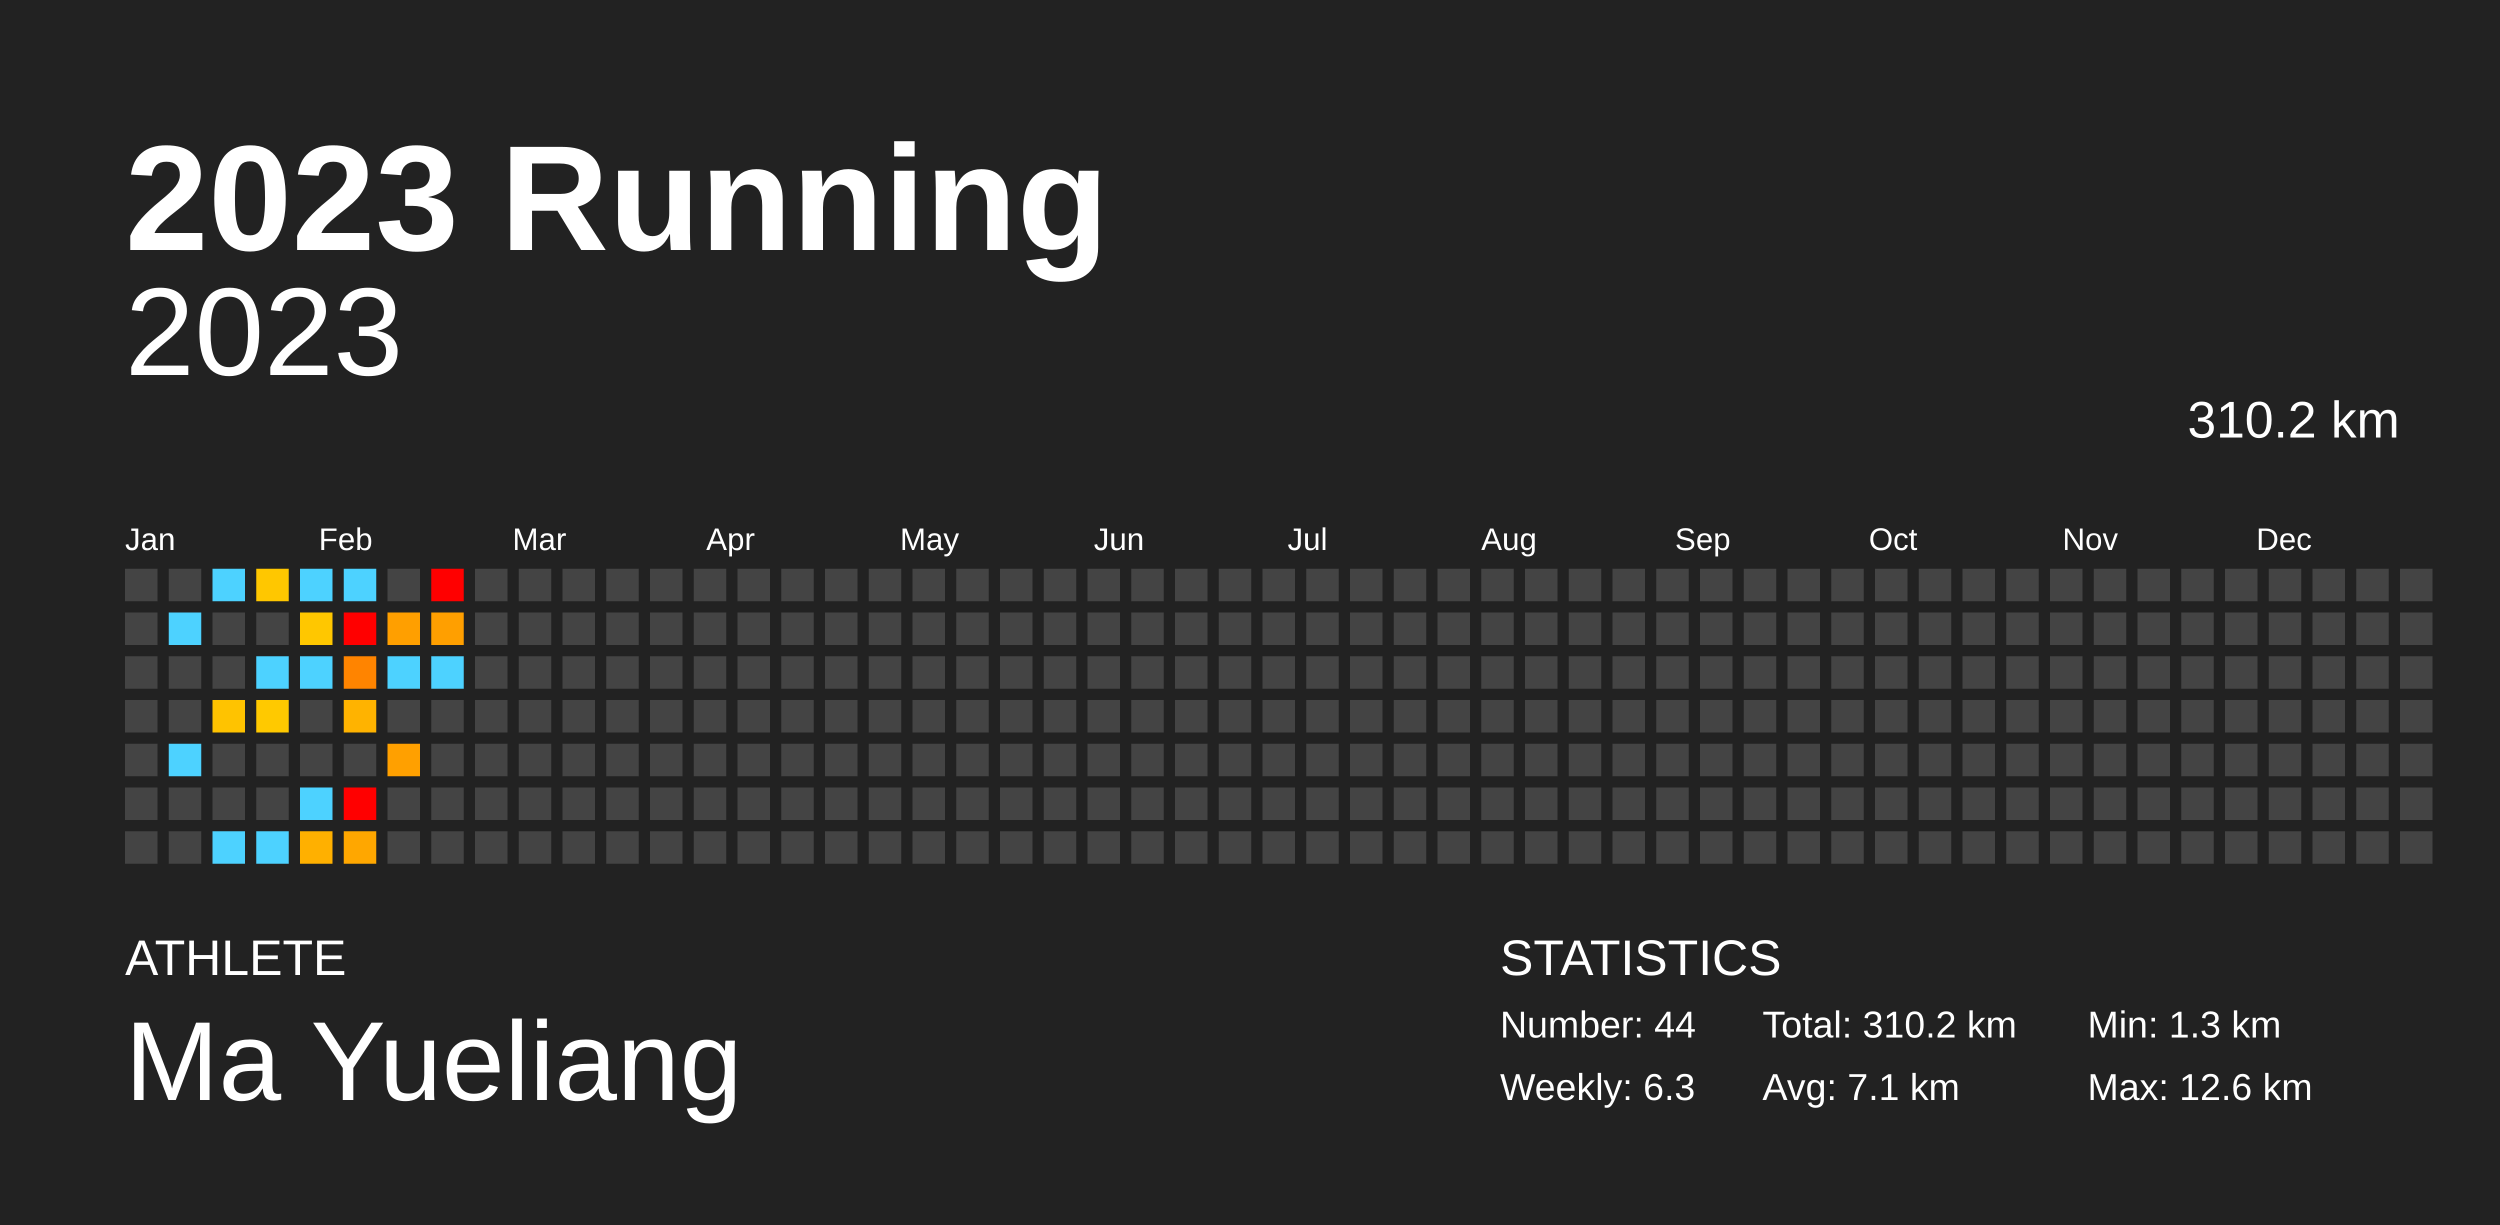
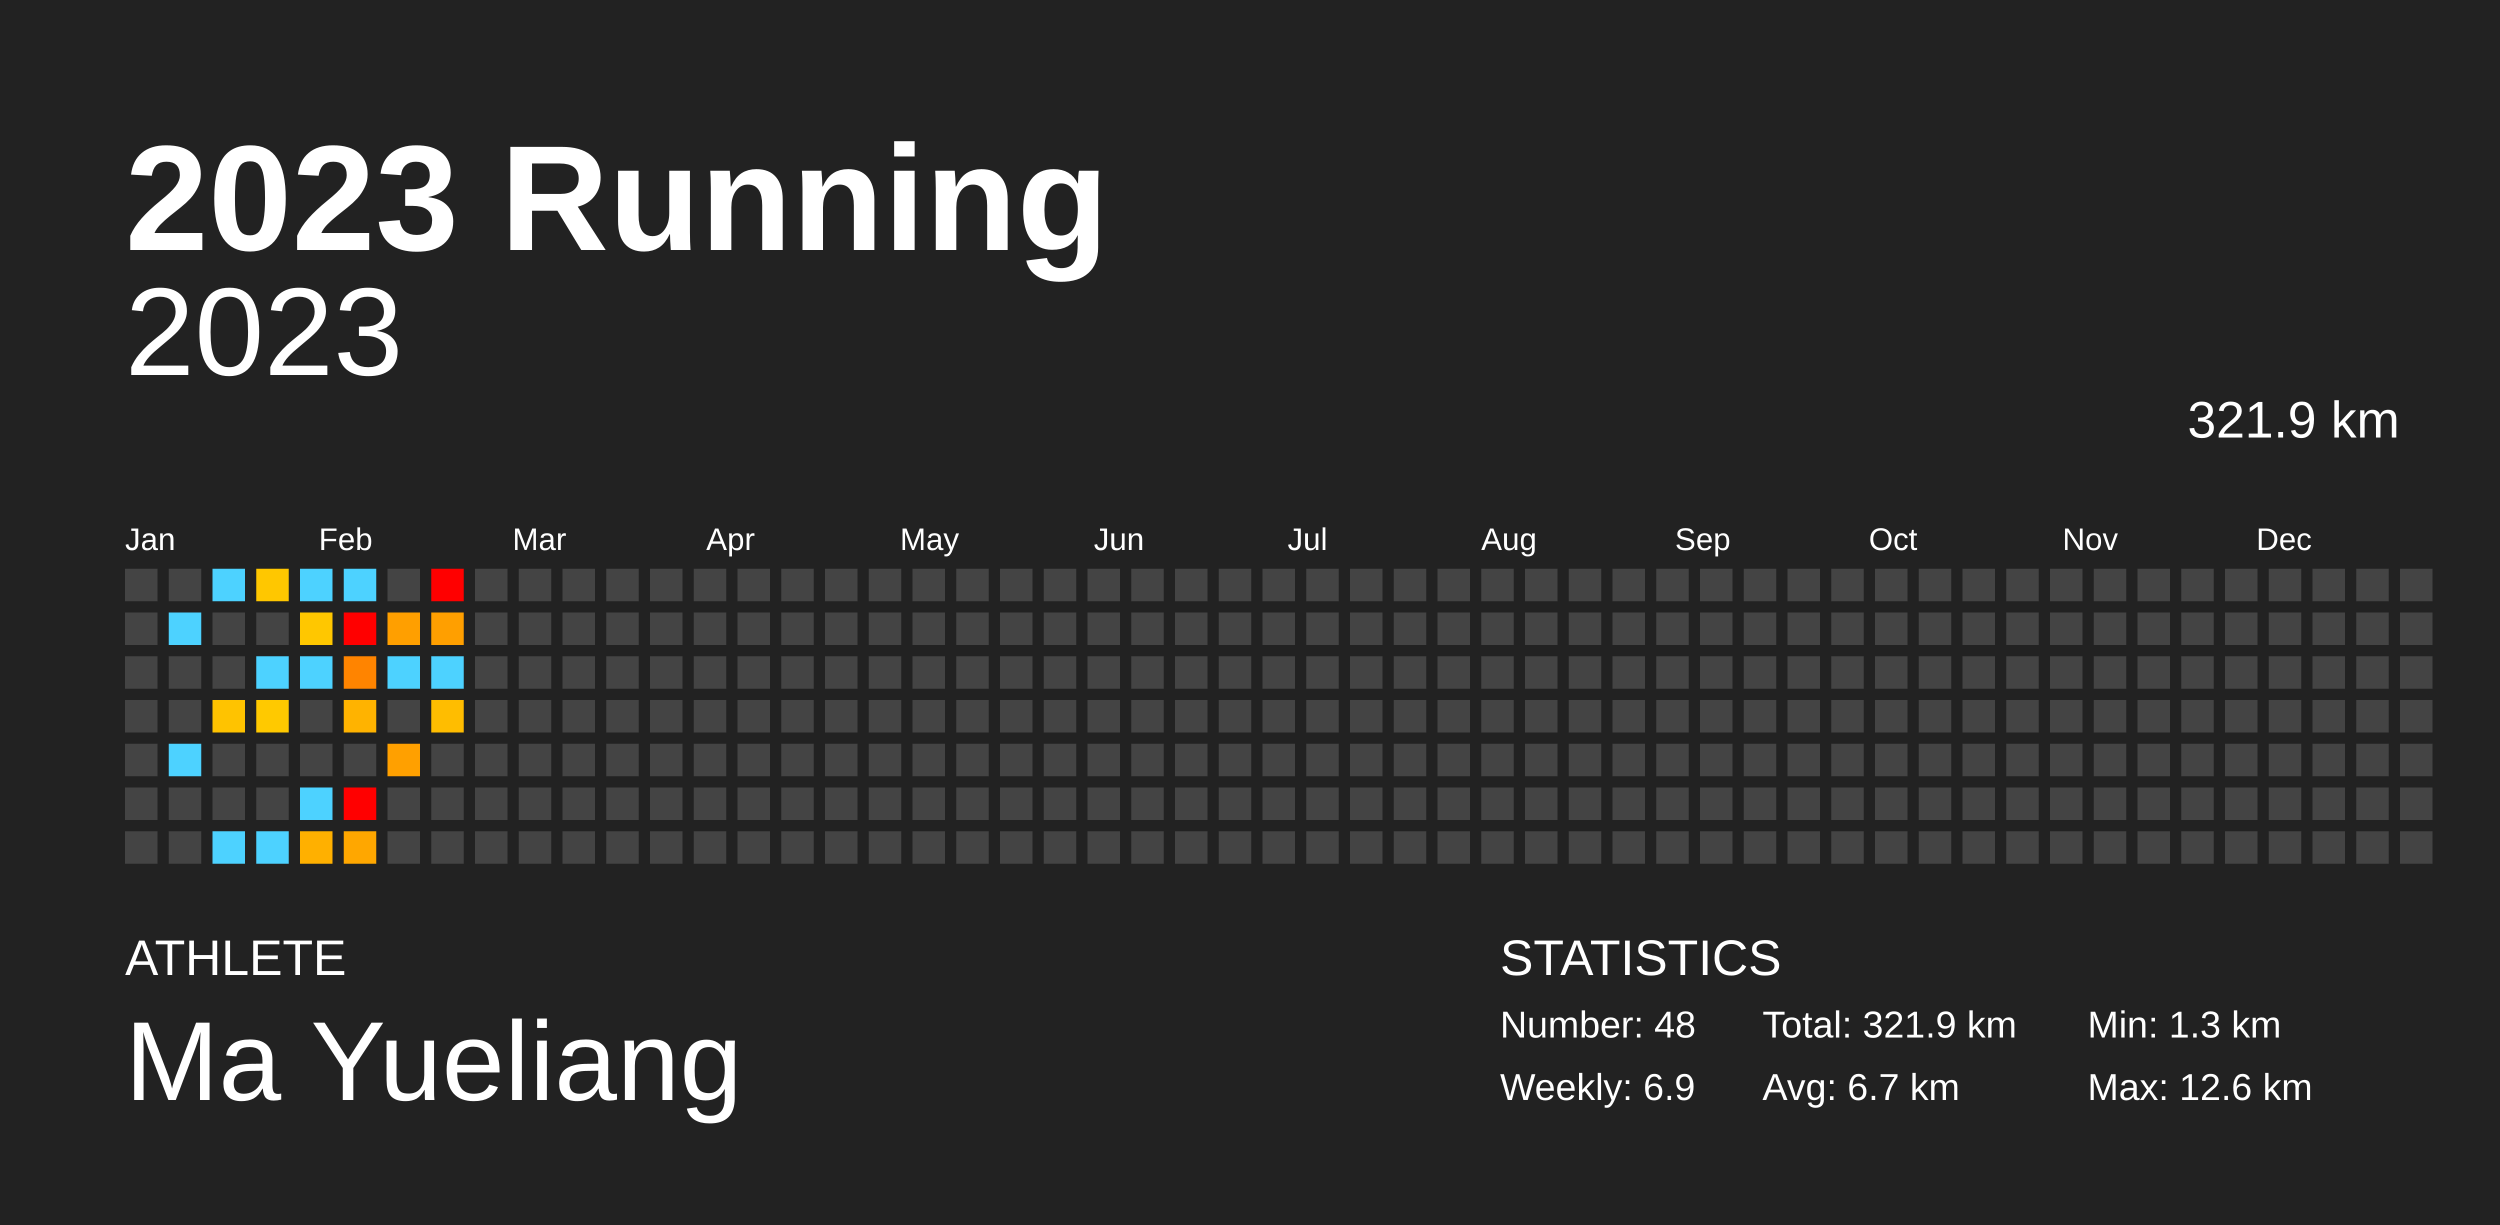
<svg xmlns="http://www.w3.org/2000/svg" baseProfile="full" height="98mm" version="1.1" viewBox="0,0,200,98" width="200mm">
  <defs />
  <rect fill="#222222" height="98" width="200" x="0" y="0" />
  <text fill="#FFFFFF" style="font-size:12px; font-family:Arial; font-weight:bold;" x="10" y="20">2023 Running</text>
  <text fill="#FFFFFF" style="font-size:4px; font-family:Arial" x="10" y="78">ATHLETE</text>
  <text fill="#FFFFFF" style="font-size:9px; font-family:Arial" x="10" y="88">Ma Yueliang</text>
  <text fill="#FFFFFF" style="font-size:4px; font-family:Arial" x="120" y="78">STATISTICS</text>
-   <text fill="#FFFFFF" style="font-size:3px; font-family:Arial" x="120" y="83">Number: 44</text>
-   <text fill="#FFFFFF" style="font-size:3px; font-family:Arial" x="120" y="88">Weekly: 6.3</text>
-   <text fill="#FFFFFF" style="font-size:3px; font-family:Arial" x="141" y="83">Total: 310.2 km</text>
-   <text fill="#FFFFFF" style="font-size:3px; font-family:Arial" x="141" y="88">Avg: 7.1 km</text>
+   <text fill="#FFFFFF" style="font-size:3px; font-family:Arial" x="120" y="83">Number: 48</text>
+   <text fill="#FFFFFF" style="font-size:3px; font-family:Arial" x="120" y="88">Weekly: 6.9</text>
+   <text fill="#FFFFFF" style="font-size:3px; font-family:Arial" x="141" y="83">Total: 321.9 km</text>
+   <text fill="#FFFFFF" style="font-size:3px; font-family:Arial" x="141" y="88">Avg: 6.7 km</text>
  <text fill="#FFFFFF" style="font-size:3px; font-family:Arial" x="167" y="83">Min: 1.3 km</text>
  <text fill="#FFFFFF" style="font-size:3px; font-family:Arial" x="167" y="88">Max: 12.6 km</text>
  <text alignment-baseline="hanging" fill="#FFFFFF" style="font-size:10.0px; font-family:Arial;" x="10" y="30">2023</text>
-   <text alignment-baseline="hanging" fill="#FFFFFF" style="font-size:4.125px; font-family:Arial;" x="175" y="35">310.2 km</text>
+   <text alignment-baseline="hanging" fill="#FFFFFF" style="font-size:4.125px; font-family:Arial;" x="175" y="35">321.9 km</text>
  <text fill="#FFFFFF" style="font-size:2.5px; font-family:Arial" x="10.0" y="44">Jan</text>
  <text fill="#FFFFFF" style="font-size:2.5px; font-family:Arial" x="25.5" y="44">Feb</text>
  <text fill="#FFFFFF" style="font-size:2.5px; font-family:Arial" x="41.0" y="44">Mar</text>
  <text fill="#FFFFFF" style="font-size:2.5px; font-family:Arial" x="56.5" y="44">Apr</text>
  <text fill="#FFFFFF" style="font-size:2.5px; font-family:Arial" x="72.0" y="44">May</text>
  <text fill="#FFFFFF" style="font-size:2.5px; font-family:Arial" x="87.5" y="44">Jun</text>
  <text fill="#FFFFFF" style="font-size:2.5px; font-family:Arial" x="103.0" y="44">Jul</text>
  <text fill="#FFFFFF" style="font-size:2.5px; font-family:Arial" x="118.5" y="44">Aug</text>
  <text fill="#FFFFFF" style="font-size:2.5px; font-family:Arial" x="134.0" y="44">Sep</text>
  <text fill="#FFFFFF" style="font-size:2.5px; font-family:Arial" x="149.5" y="44">Oct</text>
  <text fill="#FFFFFF" style="font-size:2.5px; font-family:Arial" x="165.0" y="44">Nov</text>
  <text fill="#FFFFFF" style="font-size:2.5px; font-family:Arial" x="180.5" y="44">Dec</text>
  <rect fill="#444444" height="2.6" width="2.6" x="10.0" y="45.5" />
  <rect fill="#444444" height="2.6" width="2.6" x="10.0" y="49.0" />
  <rect fill="#444444" height="2.6" width="2.6" x="10.0" y="52.5" />
  <rect fill="#444444" height="2.6" width="2.6" x="10.0" y="56.0" />
  <rect fill="#444444" height="2.6" width="2.6" x="10.0" y="59.5" />
  <rect fill="#444444" height="2.6" width="2.6" x="10.0" y="63.0" />
  <rect fill="#444444" height="2.6" width="2.6" x="10.0" y="66.5" />
  <rect fill="#444444" height="2.6" width="2.6" x="13.5" y="45.5" />
  <rect fill="#4dd2ff" height="2.6" width="2.6" x="13.5" y="49.0" />
  <rect fill="#444444" height="2.6" width="2.6" x="13.5" y="52.5" />
  <rect fill="#444444" height="2.6" width="2.6" x="13.5" y="56.0" />
  <rect fill="#4dd2ff" height="2.6" width="2.6" x="13.5" y="59.5" />
  <rect fill="#444444" height="2.6" width="2.6" x="13.5" y="63.0" />
  <rect fill="#444444" height="2.6" width="2.6" x="13.5" y="66.5" />
  <rect fill="#4dd2ff" height="2.6" width="2.6" x="17.0" y="45.5" />
  <rect fill="#444444" height="2.6" width="2.6" x="17.0" y="49.0" />
  <rect fill="#444444" height="2.6" width="2.6" x="17.0" y="52.5" />
  <rect fill="#ffc300" height="2.6" width="2.6" x="17.0" y="56.0" />
  <rect fill="#444444" height="2.6" width="2.6" x="17.0" y="59.5" />
  <rect fill="#444444" height="2.6" width="2.6" x="17.0" y="63.0" />
  <rect fill="#4dd2ff" height="2.6" width="2.6" x="17.0" y="66.5" />
  <rect fill="#ffc700" height="2.6" width="2.6" x="20.5" y="45.5" />
  <rect fill="#444444" height="2.6" width="2.6" x="20.5" y="49.0" />
  <rect fill="#4dd2ff" height="2.6" width="2.6" x="20.5" y="52.5" />
  <rect fill="#ffc900" height="2.6" width="2.6" x="20.5" y="56.0" />
  <rect fill="#444444" height="2.6" width="2.6" x="20.5" y="59.5" />
  <rect fill="#444444" height="2.6" width="2.6" x="20.5" y="63.0" />
  <rect fill="#4dd2ff" height="2.6" width="2.6" x="20.5" y="66.5" />
  <rect fill="#4dd2ff" height="2.6" width="2.6" x="24.0" y="45.5" />
  <rect fill="#ffc700" height="2.6" width="2.6" x="24.0" y="49.0" />
  <rect fill="#4dd2ff" height="2.6" width="2.6" x="24.0" y="52.5" />
  <rect fill="#444444" height="2.6" width="2.6" x="24.0" y="56.0" />
  <rect fill="#444444" height="2.6" width="2.6" x="24.0" y="59.5" />
  <rect fill="#4dd2ff" height="2.6" width="2.6" x="24.0" y="63.0" />
  <rect fill="#ffb000" height="2.6" width="2.6" x="24.0" y="66.5" />
  <rect fill="#4dd2ff" height="2.6" width="2.6" x="27.5" y="45.5" />
  <rect fill="red" height="2.6" width="2.6" x="27.5" y="49.0" />
  <rect fill="#ff8400" height="2.6" width="2.6" x="27.5" y="52.5" />
  <rect fill="#ffb300" height="2.6" width="2.6" x="27.5" y="56.0" />
  <rect fill="#444444" height="2.6" width="2.6" x="27.5" y="59.5" />
  <rect fill="red" height="2.6" width="2.6" x="27.5" y="63.0" />
  <rect fill="#ffa700" height="2.6" width="2.6" x="27.5" y="66.5" />
  <rect fill="#444444" height="2.6" width="2.6" x="31.0" y="45.5" />
  <rect fill="#ff9f00" height="2.6" width="2.6" x="31.0" y="49.0" />
  <rect fill="#4dd2ff" height="2.6" width="2.6" x="31.0" y="52.5" />
  <rect fill="#444444" height="2.6" width="2.6" x="31.0" y="56.0" />
  <rect fill="#ffa000" height="2.6" width="2.6" x="31.0" y="59.5" />
  <rect fill="#444444" height="2.6" width="2.6" x="31.0" y="63.0" />
  <rect fill="#444444" height="2.6" width="2.6" x="31.0" y="66.5" />
  <rect fill="red" height="2.6" width="2.6" x="34.5" y="45.5" />
  <rect fill="#ff9f00" height="2.6" width="2.6" x="34.5" y="49.0" />
  <rect fill="#4dd2ff" height="2.6" width="2.6" x="34.5" y="52.5" />
-   <rect fill="#444444" height="2.6" width="2.6" x="34.5" y="56.0" />
+   <rect fill="#ffbd00" height="2.6" width="2.6" x="34.5" y="56.0" />
  <rect fill="#444444" height="2.6" width="2.6" x="34.5" y="59.5" />
  <rect fill="#444444" height="2.6" width="2.6" x="34.5" y="63.0" />
  <rect fill="#444444" height="2.6" width="2.6" x="34.5" y="66.5" />
  <rect fill="#444444" height="2.6" width="2.6" x="38.0" y="45.5" />
  <rect fill="#444444" height="2.6" width="2.6" x="38.0" y="49.0" />
  <rect fill="#444444" height="2.6" width="2.6" x="38.0" y="52.5" />
  <rect fill="#444444" height="2.6" width="2.6" x="38.0" y="56.0" />
  <rect fill="#444444" height="2.6" width="2.6" x="38.0" y="59.5" />
  <rect fill="#444444" height="2.6" width="2.6" x="38.0" y="63.0" />
  <rect fill="#444444" height="2.6" width="2.6" x="38.0" y="66.5" />
  <rect fill="#444444" height="2.6" width="2.6" x="41.5" y="45.5" />
  <rect fill="#444444" height="2.6" width="2.6" x="41.5" y="49.0" />
  <rect fill="#444444" height="2.6" width="2.6" x="41.5" y="52.5" />
  <rect fill="#444444" height="2.6" width="2.6" x="41.5" y="56.0" />
  <rect fill="#444444" height="2.6" width="2.6" x="41.5" y="59.5" />
  <rect fill="#444444" height="2.6" width="2.6" x="41.5" y="63.0" />
  <rect fill="#444444" height="2.6" width="2.6" x="41.5" y="66.5" />
  <rect fill="#444444" height="2.6" width="2.6" x="45.0" y="45.5" />
  <rect fill="#444444" height="2.6" width="2.6" x="45.0" y="49.0" />
  <rect fill="#444444" height="2.6" width="2.6" x="45.0" y="52.5" />
  <rect fill="#444444" height="2.6" width="2.6" x="45.0" y="56.0" />
  <rect fill="#444444" height="2.6" width="2.6" x="45.0" y="59.5" />
  <rect fill="#444444" height="2.6" width="2.6" x="45.0" y="63.0" />
  <rect fill="#444444" height="2.6" width="2.6" x="45.0" y="66.5" />
  <rect fill="#444444" height="2.6" width="2.6" x="48.5" y="45.5" />
  <rect fill="#444444" height="2.6" width="2.6" x="48.5" y="49.0" />
  <rect fill="#444444" height="2.6" width="2.6" x="48.5" y="52.5" />
  <rect fill="#444444" height="2.6" width="2.6" x="48.5" y="56.0" />
  <rect fill="#444444" height="2.6" width="2.6" x="48.5" y="59.5" />
  <rect fill="#444444" height="2.6" width="2.6" x="48.5" y="63.0" />
  <rect fill="#444444" height="2.6" width="2.6" x="48.5" y="66.5" />
  <rect fill="#444444" height="2.6" width="2.6" x="52.0" y="45.5" />
  <rect fill="#444444" height="2.6" width="2.6" x="52.0" y="49.0" />
  <rect fill="#444444" height="2.6" width="2.6" x="52.0" y="52.5" />
  <rect fill="#444444" height="2.6" width="2.6" x="52.0" y="56.0" />
  <rect fill="#444444" height="2.6" width="2.6" x="52.0" y="59.5" />
  <rect fill="#444444" height="2.6" width="2.6" x="52.0" y="63.0" />
  <rect fill="#444444" height="2.6" width="2.6" x="52.0" y="66.5" />
  <rect fill="#444444" height="2.6" width="2.6" x="55.5" y="45.5" />
  <rect fill="#444444" height="2.6" width="2.6" x="55.5" y="49.0" />
  <rect fill="#444444" height="2.6" width="2.6" x="55.5" y="52.5" />
  <rect fill="#444444" height="2.6" width="2.6" x="55.5" y="56.0" />
  <rect fill="#444444" height="2.6" width="2.6" x="55.5" y="59.5" />
  <rect fill="#444444" height="2.6" width="2.6" x="55.5" y="63.0" />
  <rect fill="#444444" height="2.6" width="2.6" x="55.5" y="66.5" />
  <rect fill="#444444" height="2.6" width="2.6" x="59.0" y="45.5" />
  <rect fill="#444444" height="2.6" width="2.6" x="59.0" y="49.0" />
  <rect fill="#444444" height="2.6" width="2.6" x="59.0" y="52.5" />
  <rect fill="#444444" height="2.6" width="2.6" x="59.0" y="56.0" />
  <rect fill="#444444" height="2.6" width="2.6" x="59.0" y="59.5" />
  <rect fill="#444444" height="2.6" width="2.6" x="59.0" y="63.0" />
  <rect fill="#444444" height="2.6" width="2.6" x="59.0" y="66.5" />
  <rect fill="#444444" height="2.6" width="2.6" x="62.5" y="45.5" />
  <rect fill="#444444" height="2.6" width="2.6" x="62.5" y="49.0" />
  <rect fill="#444444" height="2.6" width="2.6" x="62.5" y="52.5" />
  <rect fill="#444444" height="2.6" width="2.6" x="62.5" y="56.0" />
  <rect fill="#444444" height="2.6" width="2.6" x="62.5" y="59.5" />
  <rect fill="#444444" height="2.6" width="2.6" x="62.5" y="63.0" />
  <rect fill="#444444" height="2.6" width="2.6" x="62.5" y="66.5" />
  <rect fill="#444444" height="2.6" width="2.6" x="66.0" y="45.5" />
  <rect fill="#444444" height="2.6" width="2.6" x="66.0" y="49.0" />
  <rect fill="#444444" height="2.6" width="2.6" x="66.0" y="52.5" />
  <rect fill="#444444" height="2.6" width="2.6" x="66.0" y="56.0" />
  <rect fill="#444444" height="2.6" width="2.6" x="66.0" y="59.5" />
  <rect fill="#444444" height="2.6" width="2.6" x="66.0" y="63.0" />
  <rect fill="#444444" height="2.6" width="2.6" x="66.0" y="66.5" />
  <rect fill="#444444" height="2.6" width="2.6" x="69.5" y="45.5" />
  <rect fill="#444444" height="2.6" width="2.6" x="69.5" y="49.0" />
  <rect fill="#444444" height="2.6" width="2.6" x="69.5" y="52.5" />
  <rect fill="#444444" height="2.6" width="2.6" x="69.5" y="56.0" />
  <rect fill="#444444" height="2.6" width="2.6" x="69.5" y="59.5" />
  <rect fill="#444444" height="2.6" width="2.6" x="69.5" y="63.0" />
  <rect fill="#444444" height="2.6" width="2.6" x="69.5" y="66.5" />
  <rect fill="#444444" height="2.6" width="2.6" x="73.0" y="45.5" />
  <rect fill="#444444" height="2.6" width="2.6" x="73.0" y="49.0" />
  <rect fill="#444444" height="2.6" width="2.6" x="73.0" y="52.5" />
  <rect fill="#444444" height="2.6" width="2.6" x="73.0" y="56.0" />
  <rect fill="#444444" height="2.6" width="2.6" x="73.0" y="59.5" />
  <rect fill="#444444" height="2.6" width="2.6" x="73.0" y="63.0" />
  <rect fill="#444444" height="2.6" width="2.6" x="73.0" y="66.5" />
  <rect fill="#444444" height="2.6" width="2.6" x="76.5" y="45.5" />
  <rect fill="#444444" height="2.6" width="2.6" x="76.5" y="49.0" />
  <rect fill="#444444" height="2.6" width="2.6" x="76.5" y="52.5" />
  <rect fill="#444444" height="2.6" width="2.6" x="76.5" y="56.0" />
  <rect fill="#444444" height="2.6" width="2.6" x="76.5" y="59.5" />
  <rect fill="#444444" height="2.6" width="2.6" x="76.5" y="63.0" />
  <rect fill="#444444" height="2.6" width="2.6" x="76.5" y="66.5" />
  <rect fill="#444444" height="2.6" width="2.6" x="80.0" y="45.5" />
  <rect fill="#444444" height="2.6" width="2.6" x="80.0" y="49.0" />
  <rect fill="#444444" height="2.6" width="2.6" x="80.0" y="52.5" />
  <rect fill="#444444" height="2.6" width="2.6" x="80.0" y="56.0" />
  <rect fill="#444444" height="2.6" width="2.6" x="80.0" y="59.5" />
  <rect fill="#444444" height="2.6" width="2.6" x="80.0" y="63.0" />
  <rect fill="#444444" height="2.6" width="2.6" x="80.0" y="66.5" />
  <rect fill="#444444" height="2.6" width="2.6" x="83.5" y="45.5" />
  <rect fill="#444444" height="2.6" width="2.6" x="83.5" y="49.0" />
  <rect fill="#444444" height="2.6" width="2.6" x="83.5" y="52.5" />
  <rect fill="#444444" height="2.6" width="2.6" x="83.5" y="56.0" />
  <rect fill="#444444" height="2.6" width="2.6" x="83.5" y="59.5" />
  <rect fill="#444444" height="2.6" width="2.6" x="83.5" y="63.0" />
  <rect fill="#444444" height="2.6" width="2.6" x="83.5" y="66.5" />
  <rect fill="#444444" height="2.6" width="2.6" x="87.0" y="45.5" />
  <rect fill="#444444" height="2.6" width="2.6" x="87.0" y="49.0" />
  <rect fill="#444444" height="2.6" width="2.6" x="87.0" y="52.5" />
  <rect fill="#444444" height="2.6" width="2.6" x="87.0" y="56.0" />
  <rect fill="#444444" height="2.6" width="2.6" x="87.0" y="59.5" />
  <rect fill="#444444" height="2.6" width="2.6" x="87.0" y="63.0" />
  <rect fill="#444444" height="2.6" width="2.6" x="87.0" y="66.5" />
  <rect fill="#444444" height="2.6" width="2.6" x="90.5" y="45.5" />
  <rect fill="#444444" height="2.6" width="2.6" x="90.5" y="49.0" />
  <rect fill="#444444" height="2.6" width="2.6" x="90.5" y="52.5" />
  <rect fill="#444444" height="2.6" width="2.6" x="90.5" y="56.0" />
  <rect fill="#444444" height="2.6" width="2.6" x="90.5" y="59.5" />
  <rect fill="#444444" height="2.6" width="2.6" x="90.5" y="63.0" />
  <rect fill="#444444" height="2.6" width="2.6" x="90.5" y="66.5" />
  <rect fill="#444444" height="2.6" width="2.6" x="94.0" y="45.5" />
  <rect fill="#444444" height="2.6" width="2.6" x="94.0" y="49.0" />
  <rect fill="#444444" height="2.6" width="2.6" x="94.0" y="52.5" />
  <rect fill="#444444" height="2.6" width="2.6" x="94.0" y="56.0" />
  <rect fill="#444444" height="2.6" width="2.6" x="94.0" y="59.5" />
  <rect fill="#444444" height="2.6" width="2.6" x="94.0" y="63.0" />
  <rect fill="#444444" height="2.6" width="2.6" x="94.0" y="66.5" />
  <rect fill="#444444" height="2.6" width="2.6" x="97.5" y="45.5" />
  <rect fill="#444444" height="2.6" width="2.6" x="97.5" y="49.0" />
  <rect fill="#444444" height="2.6" width="2.6" x="97.5" y="52.5" />
  <rect fill="#444444" height="2.6" width="2.6" x="97.5" y="56.0" />
  <rect fill="#444444" height="2.6" width="2.6" x="97.5" y="59.5" />
  <rect fill="#444444" height="2.6" width="2.6" x="97.5" y="63.0" />
  <rect fill="#444444" height="2.6" width="2.6" x="97.5" y="66.5" />
  <rect fill="#444444" height="2.6" width="2.6" x="101.0" y="45.5" />
  <rect fill="#444444" height="2.6" width="2.6" x="101.0" y="49.0" />
  <rect fill="#444444" height="2.6" width="2.6" x="101.0" y="52.5" />
  <rect fill="#444444" height="2.6" width="2.6" x="101.0" y="56.0" />
  <rect fill="#444444" height="2.6" width="2.6" x="101.0" y="59.5" />
  <rect fill="#444444" height="2.6" width="2.6" x="101.0" y="63.0" />
  <rect fill="#444444" height="2.6" width="2.6" x="101.0" y="66.5" />
  <rect fill="#444444" height="2.6" width="2.6" x="104.5" y="45.5" />
  <rect fill="#444444" height="2.6" width="2.6" x="104.5" y="49.0" />
  <rect fill="#444444" height="2.6" width="2.6" x="104.5" y="52.5" />
  <rect fill="#444444" height="2.6" width="2.6" x="104.5" y="56.0" />
  <rect fill="#444444" height="2.6" width="2.6" x="104.5" y="59.5" />
  <rect fill="#444444" height="2.6" width="2.6" x="104.5" y="63.0" />
  <rect fill="#444444" height="2.6" width="2.6" x="104.5" y="66.5" />
  <rect fill="#444444" height="2.6" width="2.6" x="108.0" y="45.5" />
  <rect fill="#444444" height="2.6" width="2.6" x="108.0" y="49.0" />
  <rect fill="#444444" height="2.6" width="2.6" x="108.0" y="52.5" />
  <rect fill="#444444" height="2.6" width="2.6" x="108.0" y="56.0" />
  <rect fill="#444444" height="2.6" width="2.6" x="108.0" y="59.5" />
  <rect fill="#444444" height="2.6" width="2.6" x="108.0" y="63.0" />
  <rect fill="#444444" height="2.6" width="2.6" x="108.0" y="66.5" />
  <rect fill="#444444" height="2.6" width="2.6" x="111.5" y="45.5" />
  <rect fill="#444444" height="2.6" width="2.6" x="111.5" y="49.0" />
  <rect fill="#444444" height="2.6" width="2.6" x="111.5" y="52.5" />
  <rect fill="#444444" height="2.6" width="2.6" x="111.5" y="56.0" />
  <rect fill="#444444" height="2.6" width="2.6" x="111.5" y="59.5" />
  <rect fill="#444444" height="2.6" width="2.6" x="111.5" y="63.0" />
  <rect fill="#444444" height="2.6" width="2.6" x="111.5" y="66.5" />
  <rect fill="#444444" height="2.6" width="2.6" x="115.0" y="45.5" />
  <rect fill="#444444" height="2.6" width="2.6" x="115.0" y="49.0" />
  <rect fill="#444444" height="2.6" width="2.6" x="115.0" y="52.5" />
  <rect fill="#444444" height="2.6" width="2.6" x="115.0" y="56.0" />
  <rect fill="#444444" height="2.6" width="2.6" x="115.0" y="59.5" />
  <rect fill="#444444" height="2.6" width="2.6" x="115.0" y="63.0" />
  <rect fill="#444444" height="2.6" width="2.6" x="115.0" y="66.5" />
  <rect fill="#444444" height="2.6" width="2.6" x="118.5" y="45.5" />
  <rect fill="#444444" height="2.6" width="2.6" x="118.5" y="49.0" />
  <rect fill="#444444" height="2.6" width="2.6" x="118.5" y="52.5" />
  <rect fill="#444444" height="2.6" width="2.6" x="118.5" y="56.0" />
  <rect fill="#444444" height="2.6" width="2.6" x="118.5" y="59.5" />
  <rect fill="#444444" height="2.6" width="2.6" x="118.5" y="63.0" />
  <rect fill="#444444" height="2.6" width="2.6" x="118.5" y="66.5" />
  <rect fill="#444444" height="2.6" width="2.6" x="122.0" y="45.5" />
  <rect fill="#444444" height="2.6" width="2.6" x="122.0" y="49.0" />
  <rect fill="#444444" height="2.6" width="2.6" x="122.0" y="52.5" />
  <rect fill="#444444" height="2.6" width="2.6" x="122.0" y="56.0" />
  <rect fill="#444444" height="2.6" width="2.6" x="122.0" y="59.5" />
  <rect fill="#444444" height="2.6" width="2.6" x="122.0" y="63.0" />
  <rect fill="#444444" height="2.6" width="2.6" x="122.0" y="66.5" />
  <rect fill="#444444" height="2.6" width="2.6" x="125.5" y="45.5" />
  <rect fill="#444444" height="2.6" width="2.6" x="125.5" y="49.0" />
  <rect fill="#444444" height="2.6" width="2.6" x="125.5" y="52.5" />
  <rect fill="#444444" height="2.6" width="2.6" x="125.5" y="56.0" />
  <rect fill="#444444" height="2.6" width="2.6" x="125.5" y="59.5" />
  <rect fill="#444444" height="2.6" width="2.6" x="125.5" y="63.0" />
  <rect fill="#444444" height="2.6" width="2.6" x="125.5" y="66.5" />
  <rect fill="#444444" height="2.6" width="2.6" x="129.0" y="45.5" />
  <rect fill="#444444" height="2.6" width="2.6" x="129.0" y="49.0" />
  <rect fill="#444444" height="2.6" width="2.6" x="129.0" y="52.5" />
  <rect fill="#444444" height="2.6" width="2.6" x="129.0" y="56.0" />
  <rect fill="#444444" height="2.6" width="2.6" x="129.0" y="59.5" />
  <rect fill="#444444" height="2.6" width="2.6" x="129.0" y="63.0" />
  <rect fill="#444444" height="2.6" width="2.6" x="129.0" y="66.5" />
  <rect fill="#444444" height="2.6" width="2.6" x="132.5" y="45.5" />
  <rect fill="#444444" height="2.6" width="2.6" x="132.5" y="49.0" />
  <rect fill="#444444" height="2.6" width="2.6" x="132.5" y="52.5" />
  <rect fill="#444444" height="2.6" width="2.6" x="132.5" y="56.0" />
  <rect fill="#444444" height="2.6" width="2.6" x="132.5" y="59.5" />
  <rect fill="#444444" height="2.6" width="2.6" x="132.5" y="63.0" />
  <rect fill="#444444" height="2.6" width="2.6" x="132.5" y="66.5" />
  <rect fill="#444444" height="2.6" width="2.6" x="136.0" y="45.5" />
  <rect fill="#444444" height="2.6" width="2.6" x="136.0" y="49.0" />
  <rect fill="#444444" height="2.6" width="2.6" x="136.0" y="52.5" />
  <rect fill="#444444" height="2.6" width="2.6" x="136.0" y="56.0" />
  <rect fill="#444444" height="2.6" width="2.6" x="136.0" y="59.5" />
  <rect fill="#444444" height="2.6" width="2.6" x="136.0" y="63.0" />
  <rect fill="#444444" height="2.6" width="2.6" x="136.0" y="66.5" />
  <rect fill="#444444" height="2.6" width="2.6" x="139.5" y="45.5" />
  <rect fill="#444444" height="2.6" width="2.6" x="139.5" y="49.0" />
  <rect fill="#444444" height="2.6" width="2.6" x="139.5" y="52.5" />
  <rect fill="#444444" height="2.6" width="2.6" x="139.5" y="56.0" />
  <rect fill="#444444" height="2.6" width="2.6" x="139.5" y="59.5" />
  <rect fill="#444444" height="2.6" width="2.6" x="139.5" y="63.0" />
  <rect fill="#444444" height="2.6" width="2.6" x="139.5" y="66.5" />
  <rect fill="#444444" height="2.6" width="2.6" x="143.0" y="45.5" />
  <rect fill="#444444" height="2.6" width="2.6" x="143.0" y="49.0" />
  <rect fill="#444444" height="2.6" width="2.6" x="143.0" y="52.5" />
  <rect fill="#444444" height="2.6" width="2.6" x="143.0" y="56.0" />
  <rect fill="#444444" height="2.6" width="2.6" x="143.0" y="59.5" />
  <rect fill="#444444" height="2.6" width="2.6" x="143.0" y="63.0" />
  <rect fill="#444444" height="2.6" width="2.6" x="143.0" y="66.5" />
  <rect fill="#444444" height="2.6" width="2.6" x="146.5" y="45.5" />
  <rect fill="#444444" height="2.6" width="2.6" x="146.5" y="49.0" />
  <rect fill="#444444" height="2.6" width="2.6" x="146.5" y="52.5" />
  <rect fill="#444444" height="2.6" width="2.6" x="146.5" y="56.0" />
  <rect fill="#444444" height="2.6" width="2.6" x="146.5" y="59.5" />
  <rect fill="#444444" height="2.6" width="2.6" x="146.5" y="63.0" />
  <rect fill="#444444" height="2.6" width="2.6" x="146.5" y="66.5" />
  <rect fill="#444444" height="2.6" width="2.6" x="150.0" y="45.5" />
  <rect fill="#444444" height="2.6" width="2.6" x="150.0" y="49.0" />
  <rect fill="#444444" height="2.6" width="2.6" x="150.0" y="52.5" />
  <rect fill="#444444" height="2.6" width="2.6" x="150.0" y="56.0" />
  <rect fill="#444444" height="2.6" width="2.6" x="150.0" y="59.5" />
  <rect fill="#444444" height="2.6" width="2.6" x="150.0" y="63.0" />
  <rect fill="#444444" height="2.6" width="2.6" x="150.0" y="66.5" />
  <rect fill="#444444" height="2.6" width="2.6" x="153.5" y="45.5" />
  <rect fill="#444444" height="2.6" width="2.6" x="153.5" y="49.0" />
  <rect fill="#444444" height="2.6" width="2.6" x="153.5" y="52.5" />
  <rect fill="#444444" height="2.6" width="2.6" x="153.5" y="56.0" />
  <rect fill="#444444" height="2.6" width="2.6" x="153.5" y="59.5" />
  <rect fill="#444444" height="2.6" width="2.6" x="153.5" y="63.0" />
  <rect fill="#444444" height="2.6" width="2.6" x="153.5" y="66.5" />
  <rect fill="#444444" height="2.6" width="2.6" x="157.0" y="45.5" />
  <rect fill="#444444" height="2.6" width="2.6" x="157.0" y="49.0" />
  <rect fill="#444444" height="2.6" width="2.6" x="157.0" y="52.5" />
  <rect fill="#444444" height="2.6" width="2.6" x="157.0" y="56.0" />
  <rect fill="#444444" height="2.6" width="2.6" x="157.0" y="59.5" />
  <rect fill="#444444" height="2.6" width="2.6" x="157.0" y="63.0" />
  <rect fill="#444444" height="2.6" width="2.6" x="157.0" y="66.5" />
  <rect fill="#444444" height="2.6" width="2.6" x="160.5" y="45.5" />
  <rect fill="#444444" height="2.6" width="2.6" x="160.5" y="49.0" />
  <rect fill="#444444" height="2.6" width="2.6" x="160.5" y="52.5" />
  <rect fill="#444444" height="2.6" width="2.6" x="160.5" y="56.0" />
  <rect fill="#444444" height="2.6" width="2.6" x="160.5" y="59.5" />
  <rect fill="#444444" height="2.6" width="2.6" x="160.5" y="63.0" />
  <rect fill="#444444" height="2.6" width="2.6" x="160.5" y="66.5" />
  <rect fill="#444444" height="2.6" width="2.6" x="164.0" y="45.5" />
  <rect fill="#444444" height="2.6" width="2.6" x="164.0" y="49.0" />
  <rect fill="#444444" height="2.6" width="2.6" x="164.0" y="52.5" />
  <rect fill="#444444" height="2.6" width="2.6" x="164.0" y="56.0" />
  <rect fill="#444444" height="2.6" width="2.6" x="164.0" y="59.5" />
  <rect fill="#444444" height="2.6" width="2.6" x="164.0" y="63.0" />
  <rect fill="#444444" height="2.6" width="2.6" x="164.0" y="66.5" />
  <rect fill="#444444" height="2.6" width="2.6" x="167.5" y="45.5" />
  <rect fill="#444444" height="2.6" width="2.6" x="167.5" y="49.0" />
  <rect fill="#444444" height="2.6" width="2.6" x="167.5" y="52.5" />
  <rect fill="#444444" height="2.6" width="2.6" x="167.5" y="56.0" />
  <rect fill="#444444" height="2.6" width="2.6" x="167.5" y="59.5" />
  <rect fill="#444444" height="2.6" width="2.6" x="167.5" y="63.0" />
  <rect fill="#444444" height="2.6" width="2.6" x="167.5" y="66.5" />
  <rect fill="#444444" height="2.6" width="2.6" x="171.0" y="45.5" />
  <rect fill="#444444" height="2.6" width="2.6" x="171.0" y="49.0" />
  <rect fill="#444444" height="2.6" width="2.6" x="171.0" y="52.5" />
  <rect fill="#444444" height="2.6" width="2.6" x="171.0" y="56.0" />
  <rect fill="#444444" height="2.6" width="2.6" x="171.0" y="59.5" />
  <rect fill="#444444" height="2.6" width="2.6" x="171.0" y="63.0" />
  <rect fill="#444444" height="2.6" width="2.6" x="171.0" y="66.5" />
  <rect fill="#444444" height="2.6" width="2.6" x="174.5" y="45.5" />
  <rect fill="#444444" height="2.6" width="2.6" x="174.5" y="49.0" />
  <rect fill="#444444" height="2.6" width="2.6" x="174.5" y="52.5" />
  <rect fill="#444444" height="2.6" width="2.6" x="174.5" y="56.0" />
  <rect fill="#444444" height="2.6" width="2.6" x="174.5" y="59.5" />
  <rect fill="#444444" height="2.6" width="2.6" x="174.5" y="63.0" />
  <rect fill="#444444" height="2.6" width="2.6" x="174.5" y="66.5" />
  <rect fill="#444444" height="2.6" width="2.6" x="178.0" y="45.5" />
  <rect fill="#444444" height="2.6" width="2.6" x="178.0" y="49.0" />
  <rect fill="#444444" height="2.6" width="2.6" x="178.0" y="52.5" />
  <rect fill="#444444" height="2.6" width="2.6" x="178.0" y="56.0" />
  <rect fill="#444444" height="2.6" width="2.6" x="178.0" y="59.5" />
  <rect fill="#444444" height="2.6" width="2.6" x="178.0" y="63.0" />
  <rect fill="#444444" height="2.6" width="2.6" x="178.0" y="66.5" />
  <rect fill="#444444" height="2.6" width="2.6" x="181.5" y="45.5" />
  <rect fill="#444444" height="2.6" width="2.6" x="181.5" y="49.0" />
  <rect fill="#444444" height="2.6" width="2.6" x="181.5" y="52.5" />
  <rect fill="#444444" height="2.6" width="2.6" x="181.5" y="56.0" />
  <rect fill="#444444" height="2.6" width="2.6" x="181.5" y="59.5" />
  <rect fill="#444444" height="2.6" width="2.6" x="181.5" y="63.0" />
  <rect fill="#444444" height="2.6" width="2.6" x="181.5" y="66.5" />
  <rect fill="#444444" height="2.6" width="2.6" x="185.0" y="45.5" />
  <rect fill="#444444" height="2.6" width="2.6" x="185.0" y="49.0" />
  <rect fill="#444444" height="2.6" width="2.6" x="185.0" y="52.5" />
  <rect fill="#444444" height="2.6" width="2.6" x="185.0" y="56.0" />
  <rect fill="#444444" height="2.6" width="2.6" x="185.0" y="59.5" />
  <rect fill="#444444" height="2.6" width="2.6" x="185.0" y="63.0" />
  <rect fill="#444444" height="2.6" width="2.6" x="185.0" y="66.5" />
  <rect fill="#444444" height="2.6" width="2.6" x="188.5" y="45.5" />
  <rect fill="#444444" height="2.6" width="2.6" x="188.5" y="49.0" />
  <rect fill="#444444" height="2.6" width="2.6" x="188.5" y="52.5" />
  <rect fill="#444444" height="2.6" width="2.6" x="188.5" y="56.0" />
  <rect fill="#444444" height="2.6" width="2.6" x="188.5" y="59.5" />
  <rect fill="#444444" height="2.6" width="2.6" x="188.5" y="63.0" />
  <rect fill="#444444" height="2.6" width="2.6" x="188.5" y="66.5" />
  <rect fill="#444444" height="2.6" width="2.6" x="192.0" y="45.5" />
  <rect fill="#444444" height="2.6" width="2.6" x="192.0" y="49.0" />
  <rect fill="#444444" height="2.6" width="2.6" x="192.0" y="52.5" />
  <rect fill="#444444" height="2.6" width="2.6" x="192.0" y="56.0" />
  <rect fill="#444444" height="2.6" width="2.6" x="192.0" y="59.5" />
  <rect fill="#444444" height="2.6" width="2.6" x="192.0" y="63.0" />
  <rect fill="#444444" height="2.6" width="2.6" x="192.0" y="66.5" />
</svg>
